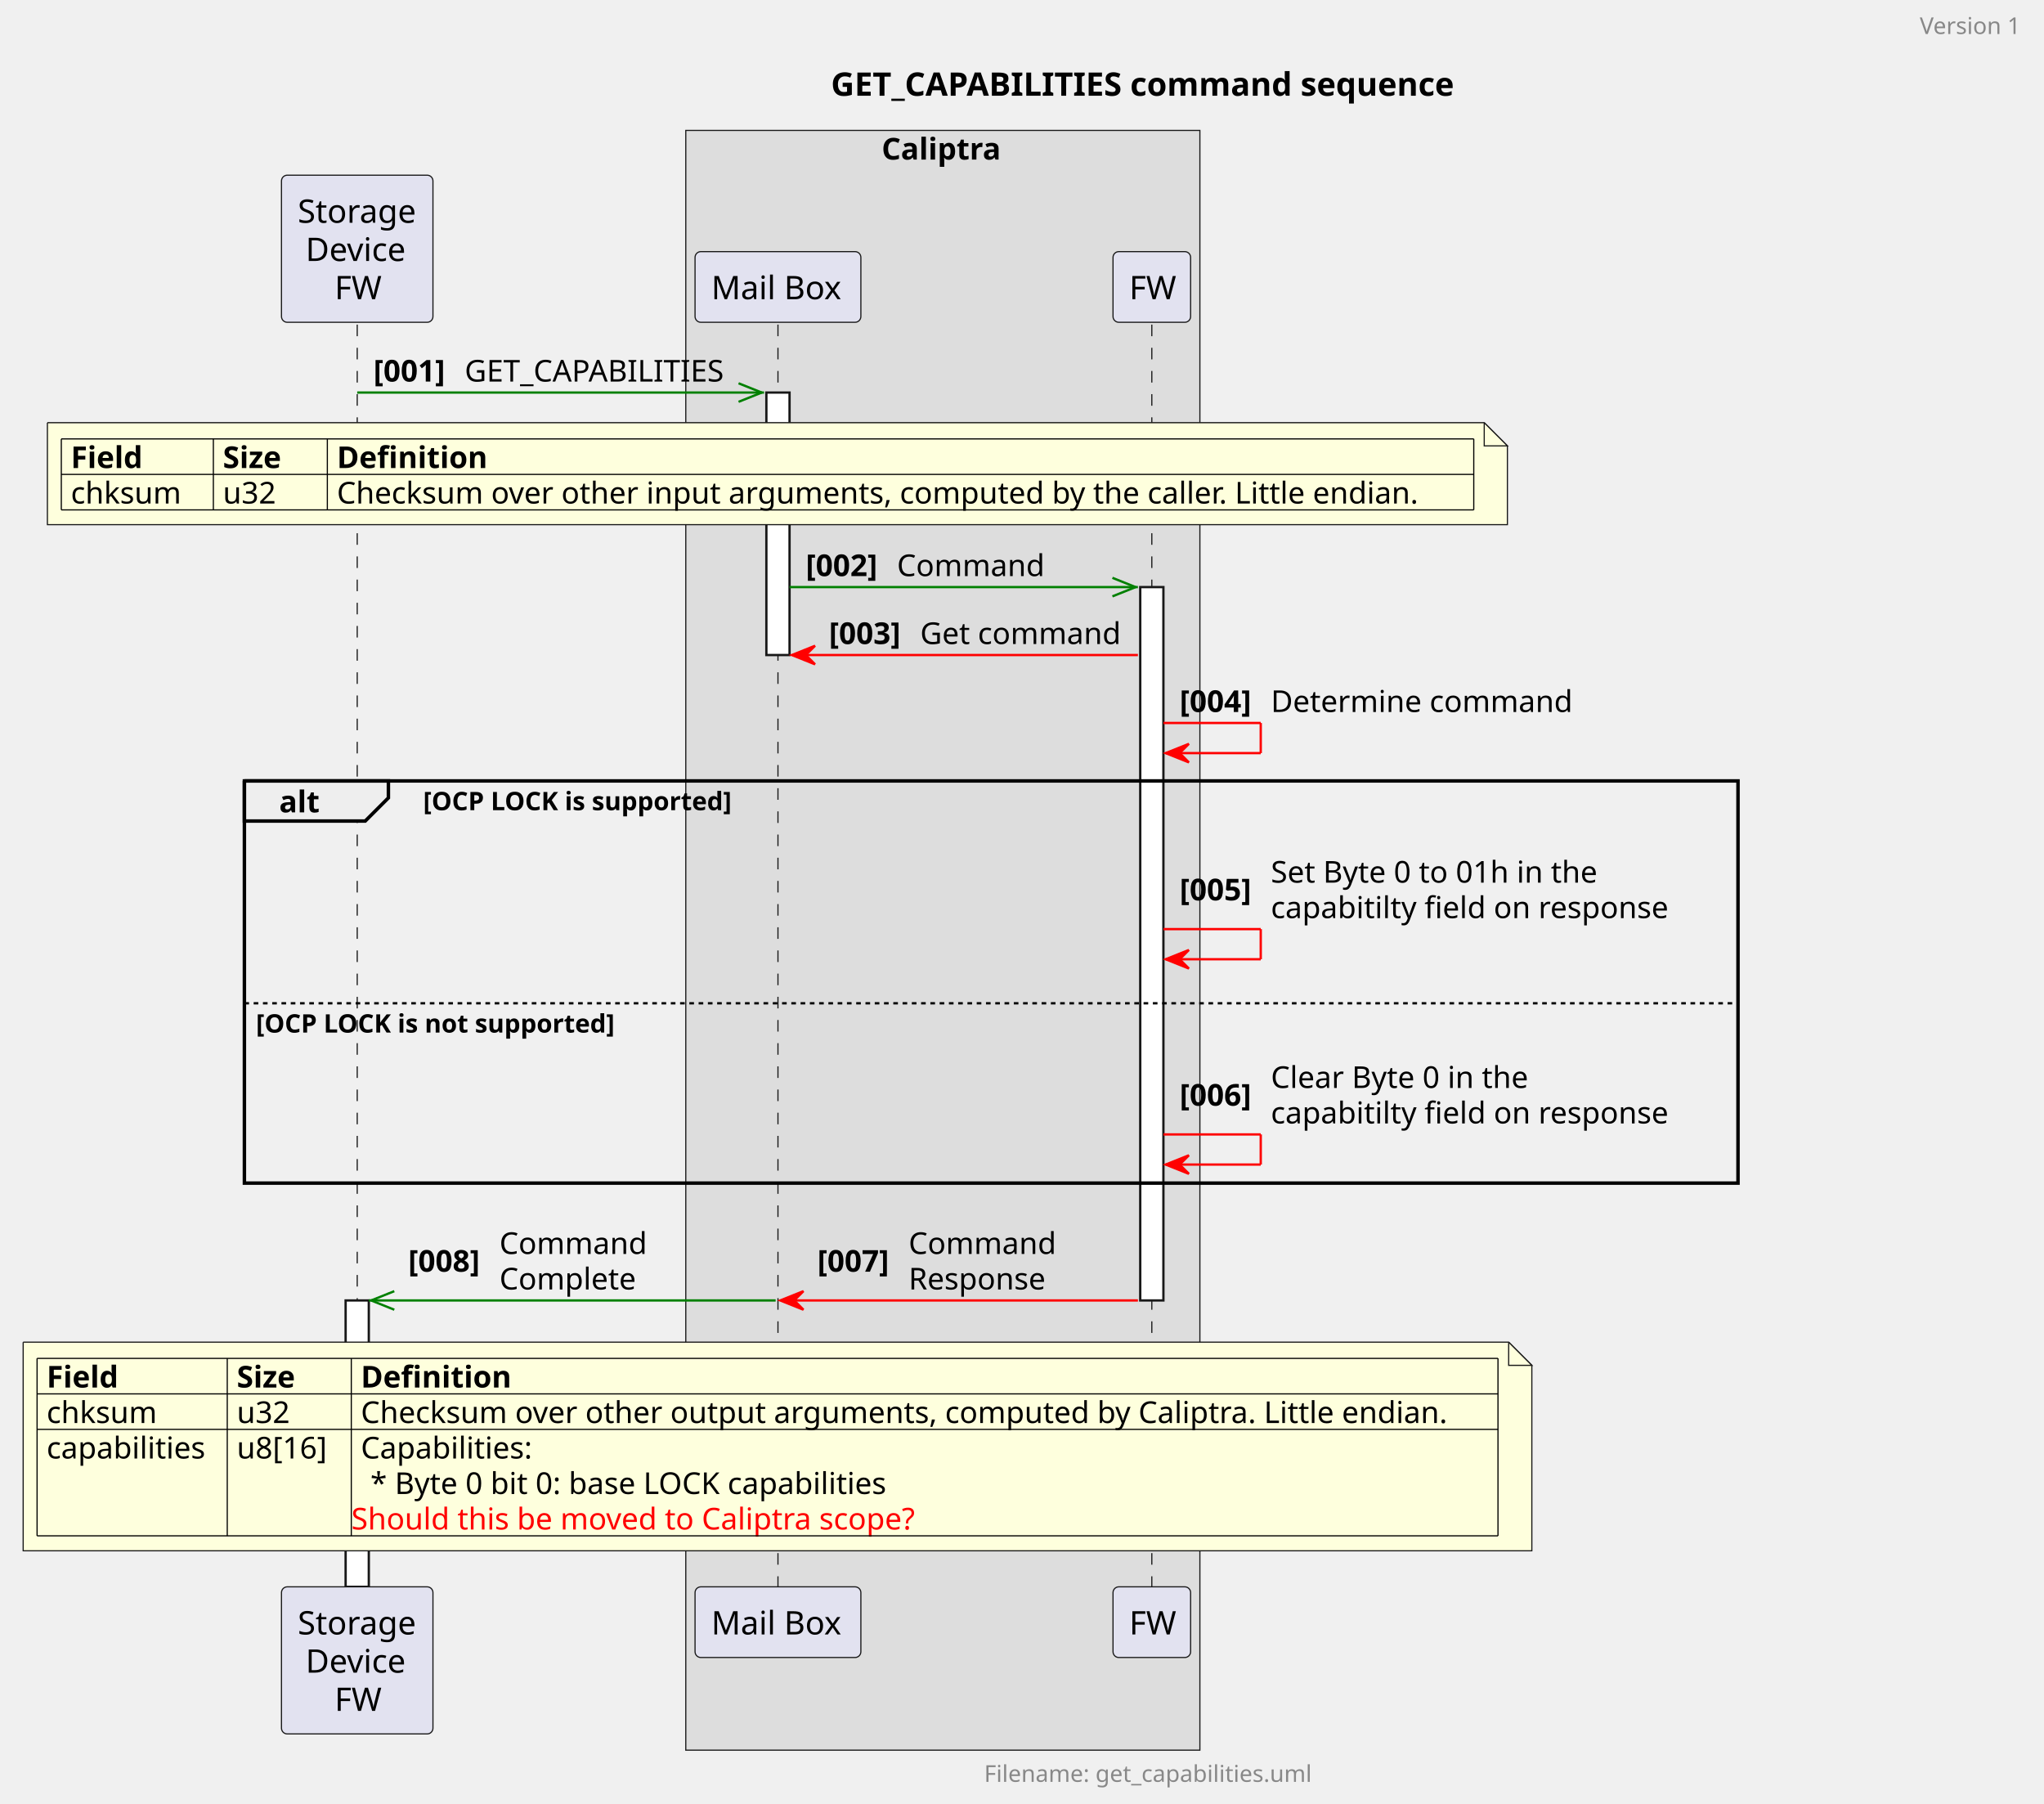
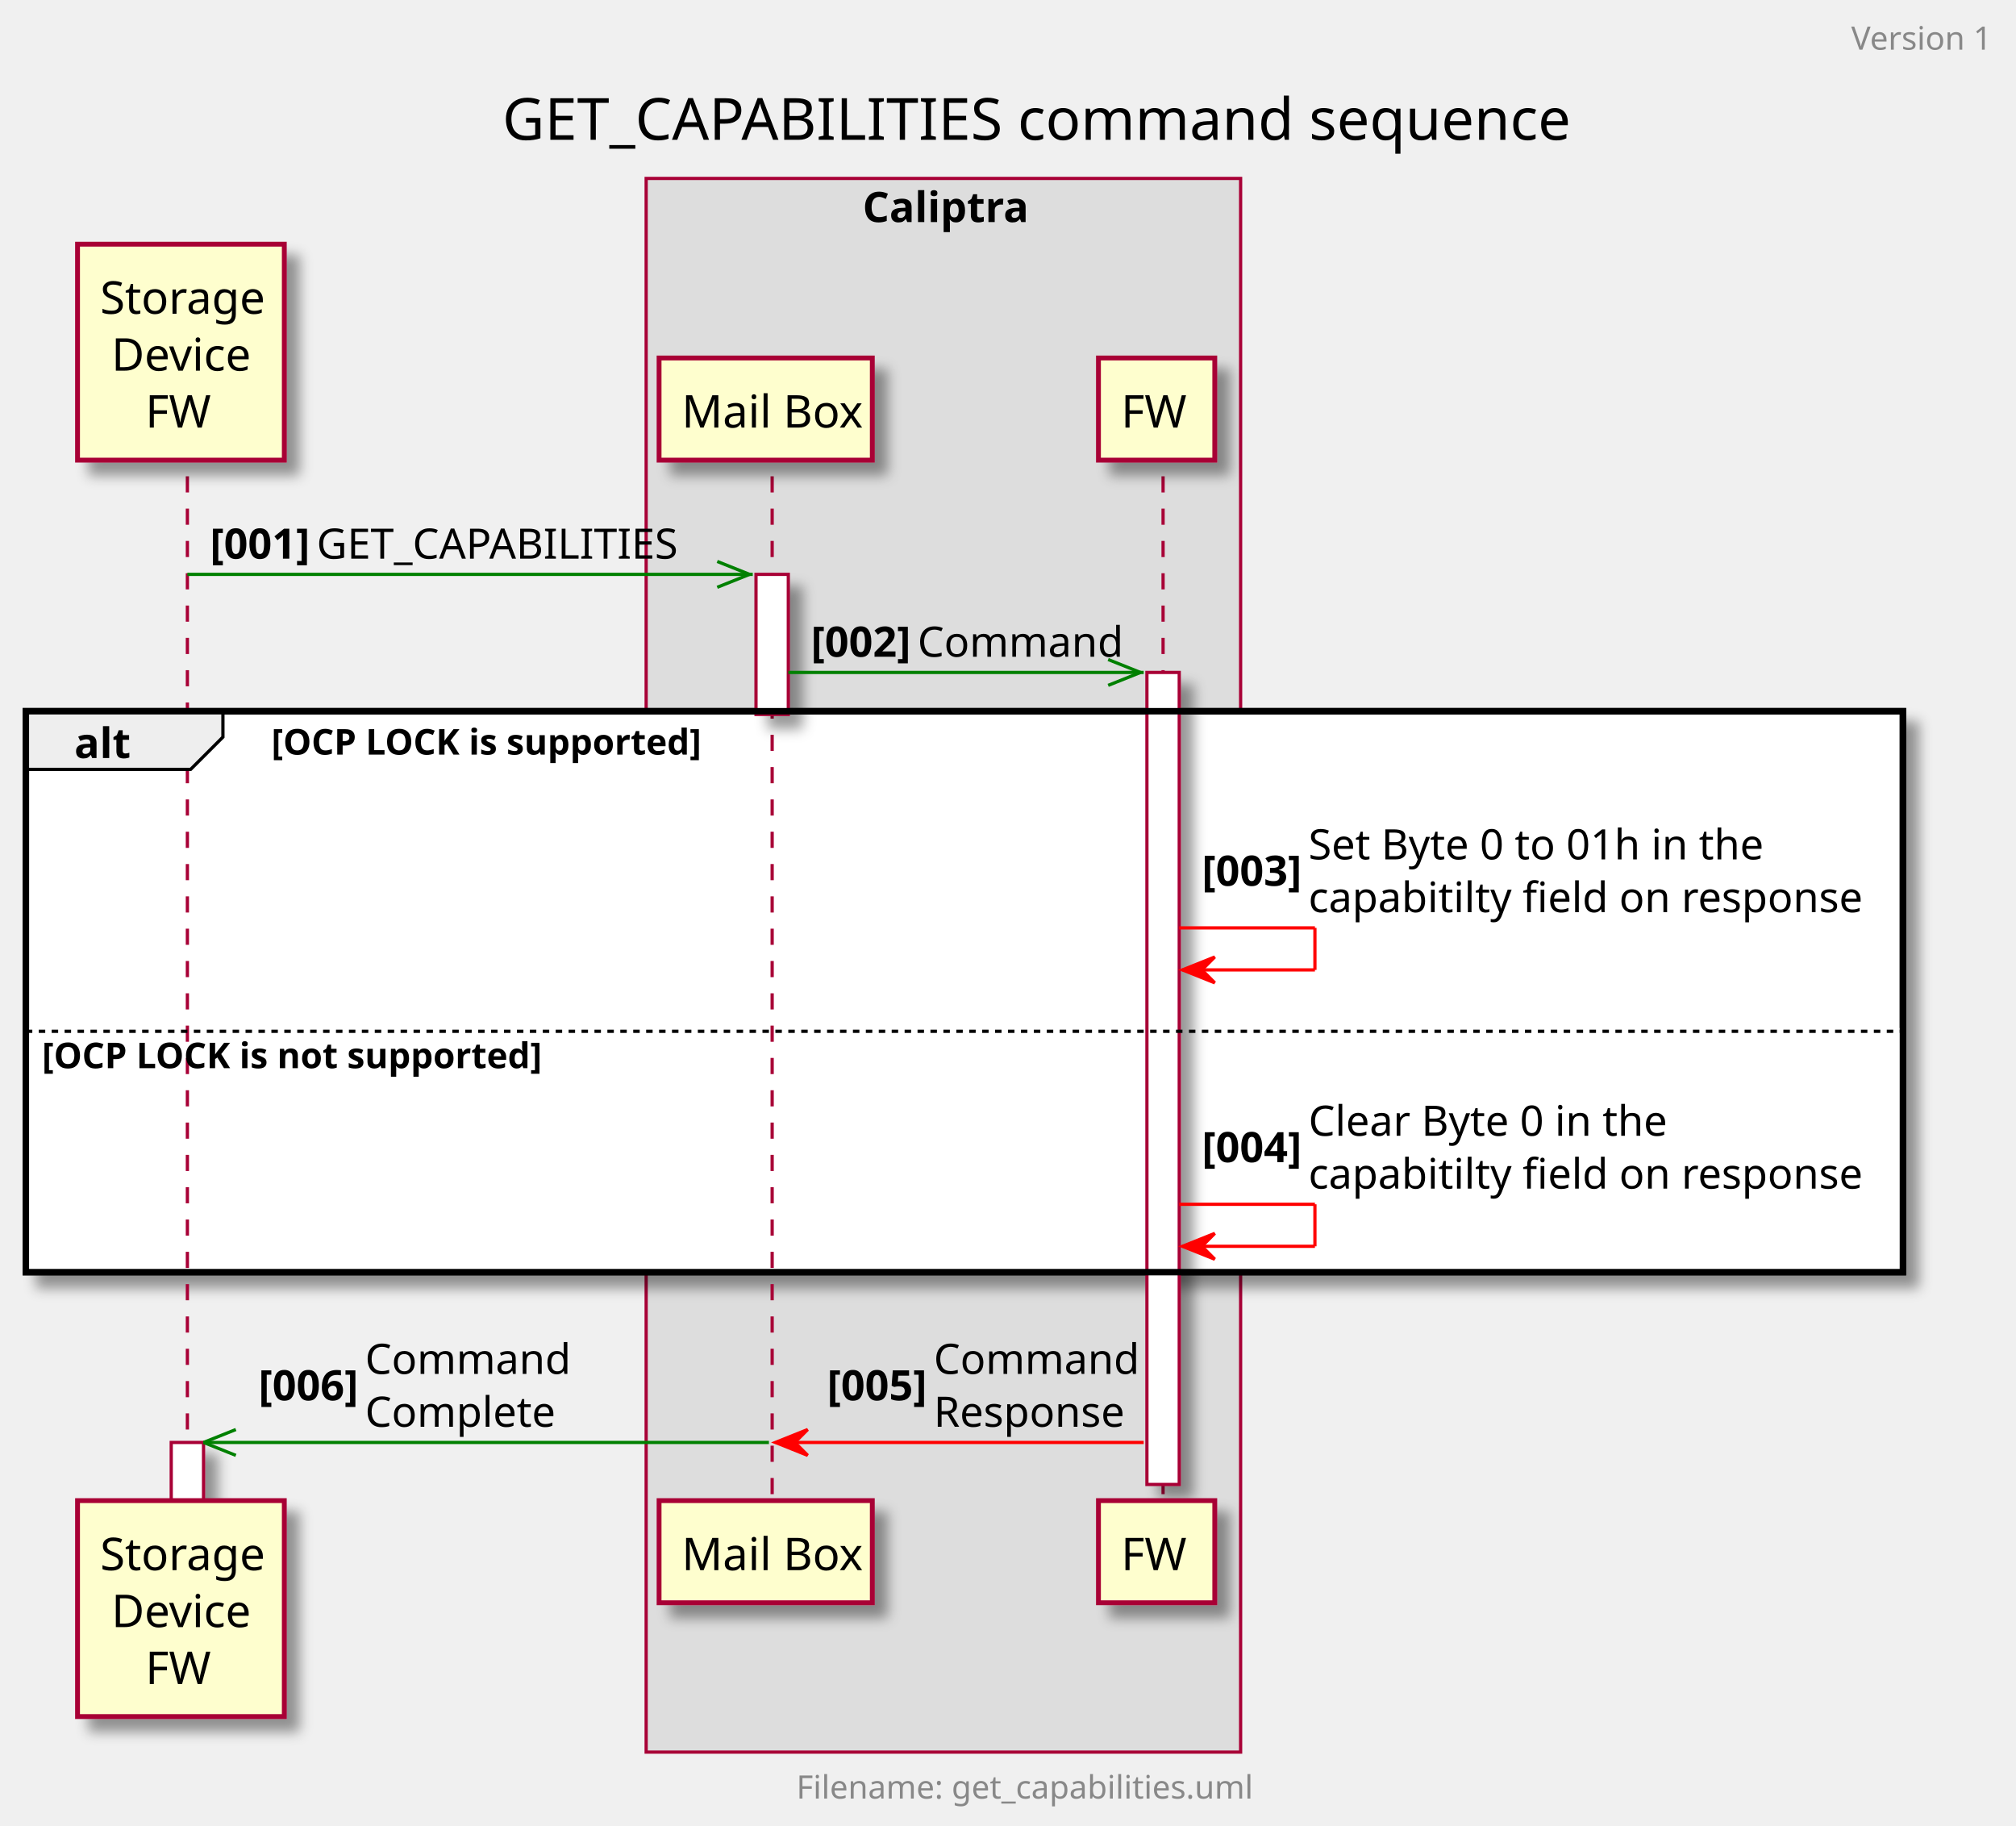
- <svg xmlns="http://www.w3.org/2000/svg" contentStyleType="text/css" data-diagram-type="SEQUENCE" height="778px" preserveAspectRatio="none" style="width:882px;height:778px;background:#FFFFFF;" version="1.1" viewBox="0 0 882 778" width="882px" zoomAndPan="magnify">
-   <defs />
+ <svg xmlns="http://www.w3.org/2000/svg" contentScriptType="application/ecmascript" contentStyleType="text/css" height="565px" preserveAspectRatio="none" style="width:624px;height:565px;background:#FFFFFF;" version="1.1" viewBox="0 0 624 565" width="624px" zoomAndPan="magnify">
+   <defs>
+     <filter height="300%" id="fzx68ti0in1d1" width="300%" x="-1" y="-1">
+       <feGaussianBlur result="blurOut" stdDeviation="2.0" />
+       <feColorMatrix in="blurOut" result="blurOut2" type="matrix" values="0 0 0 0 0 0 0 0 0 0 0 0 0 0 0 0 0 0 .4 0" />
+       <feOffset dx="4.0" dy="4.0" in="blurOut2" result="blurOut3" />
+       <feBlend in="SourceGraphic" in2="blurOut3" mode="normal" />
+     </filter>
+   </defs>
  <g>
-     <rect fill="#DDDDDD" height="698.785" style="stroke:#181818;stroke-width:0.5;" width="221.839" x="295.92" y="56.266" />
-     <text fill="#000000" font-family="sans-serif" font-size="13" font-weight="bold" lengthAdjust="spacing" textLength="52.794" x="380.443" y="68.834">Caliptra</text>
-     <text fill="#888888" font-family="sans-serif" font-size="10" lengthAdjust="spacing" textLength="46.025" x="828.394" y="14.668">Version 1</text>
-     <text fill="#000000" font-family="sans-serif" font-size="14" font-weight="bold" lengthAdjust="spacing" textLength="278.749" x="358.565" y="41.312">GET_CAPABILITIES command sequence</text>
-     <g>
-       <rect fill="transparent" height="544.545" width="8" x="150.642" y="140.041" />
-       <line style="stroke:#181818;stroke-width:0.5;stroke-dasharray:5.0,5.0;" x1="154.142" x2="154.142" y1="140.041" y2="684.586" />
-     </g>
-     <g>
-       <rect fill="#FFFFFF" height="123.553" style="stroke:#181818;stroke-width:1;" width="10" x="149.142" y="561.033" />
-     </g>
-     <g>
-       <rect fill="transparent" height="544.545" width="8" x="332.196" y="140.041" />
-       <line style="stroke:#181818;stroke-width:0.5;stroke-dasharray:5.0,5.0;" x1="335.696" x2="335.696" y1="140.041" y2="684.586" />
-     </g>
-     <g>
-       <rect fill="#FFFFFF" height="113.242" style="stroke:#181818;stroke-width:1;" width="10" x="330.696" y="169.352" />
-     </g>
-     <g>
-       <rect fill="transparent" height="544.545" width="8" x="493.518" y="140.041" />
-       <line style="stroke:#181818;stroke-width:0.5;stroke-dasharray:5.0,5.0;" x1="497.018" x2="497.018" y1="140.041" y2="684.586" />
-     </g>
-     <g>
-       <rect fill="#FFFFFF" height="307.75" style="stroke:#181818;stroke-width:1;" width="10" x="492.018" y="253.283" />
-     </g>
-     <rect fill="#E2E2F0" height="63.465" rx="2.5" ry="2.5" style="stroke:#181818;stroke-width:0.5;" width="65.365" x="121.459" y="75.576" />
-     <text fill="#000000" font-family="sans-serif" font-size="14" lengthAdjust="spacing" textLength="51.365" x="128.459" y="96.111">Storage</text>
-     <text fill="#000000" font-family="sans-serif" font-size="14" lengthAdjust="spacing" textLength="44.55" x="131.867" y="112.6">Device</text>
-     <text fill="#000000" font-family="sans-serif" font-size="14" lengthAdjust="spacing" textLength="19.482" x="144.401" y="129.088">FW</text>
-     <rect fill="#E2E2F0" height="30.488" rx="2.5" ry="2.5" style="stroke:#181818;stroke-width:0.5;" width="71.552" x="299.92" y="108.553" />
-     <text fill="#000000" font-family="sans-serif" font-size="14" lengthAdjust="spacing" textLength="57.552" x="306.92" y="129.088">Mail Box</text>
-     <rect fill="#E2E2F0" height="30.488" rx="2.5" ry="2.5" style="stroke:#181818;stroke-width:0.5;" width="33.482" x="480.277" y="108.553" />
-     <text fill="#000000" font-family="sans-serif" font-size="14" lengthAdjust="spacing" textLength="19.482" x="487.277" y="129.088">FW</text>
-     <rect fill="#E2E2F0" height="63.465" rx="2.5" ry="2.5" style="stroke:#181818;stroke-width:0.5;" width="65.365" x="121.459" y="684.586" />
-     <text fill="#000000" font-family="sans-serif" font-size="14" lengthAdjust="spacing" textLength="51.365" x="128.459" y="705.121">Storage</text>
-     <text fill="#000000" font-family="sans-serif" font-size="14" lengthAdjust="spacing" textLength="44.55" x="131.867" y="721.609">Device</text>
-     <text fill="#000000" font-family="sans-serif" font-size="14" lengthAdjust="spacing" textLength="19.482" x="144.401" y="738.098">FW</text>
-     <rect fill="#E2E2F0" height="30.488" rx="2.5" ry="2.5" style="stroke:#181818;stroke-width:0.5;" width="71.552" x="299.92" y="684.586" />
-     <text fill="#000000" font-family="sans-serif" font-size="14" lengthAdjust="spacing" textLength="57.552" x="306.92" y="705.121">Mail Box</text>
-     <rect fill="#E2E2F0" height="30.488" rx="2.5" ry="2.5" style="stroke:#181818;stroke-width:0.5;" width="33.482" x="480.277" y="684.586" />
-     <text fill="#000000" font-family="sans-serif" font-size="14" lengthAdjust="spacing" textLength="19.482" x="487.277" y="705.121">FW</text>
-     <line style="stroke:#008000;stroke-width:1;" x1="328.696" x2="318.696" y1="169.352" y2="165.352" />
-     <line style="stroke:#008000;stroke-width:1;" x1="328.696" x2="318.696" y1="169.352" y2="173.352" />
-     <line style="stroke:#008000;stroke-width:1;" x1="154.142" x2="329.696" y1="169.352" y2="169.352" />
-     <text fill="#000000" font-family="sans-serif" font-size="13" font-weight="bold" lengthAdjust="spacing" textLength="35.363" x="161.142" y="164.609">[001]</text>
-     <text fill="#000000" font-family="sans-serif" font-size="13" lengthAdjust="spacing" textLength="113.191" x="200.505" y="164.609">GET_CAPABILITIES</text>
-     <path d="M20.455,182.352 L20.455,226.352 L650.455,226.352 L650.455,192.352 L640.455,182.352 L20.455,182.352 " fill="#FEFFDD" style="stroke:#181818;stroke-width:0.5;" />
-     <path d="M640.455,182.352 L640.455,192.352 L650.455,192.352 L640.455,182.352 " fill="#FEFFDD" style="stroke:#181818;stroke-width:0.5;" />
-     <text fill="#000000" font-family="sans-serif" font-size="13" lengthAdjust="spacing" textLength="4.113" x="26.455" y="201.92"> </text>
-     <text fill="#000000" font-family="sans-serif" font-size="13" font-weight="bold" lengthAdjust="spacing" textLength="32.151" x="30.568" y="201.92">Field</text>
-     <text fill="#000000" font-family="sans-serif" font-size="13" lengthAdjust="spacing" textLength="4.113" x="92.064" y="201.92"> </text>
-     <text fill="#000000" font-family="sans-serif" font-size="13" font-weight="bold" lengthAdjust="spacing" textLength="26.952" x="96.177" y="201.92">Size</text>
-     <text fill="#000000" font-family="sans-serif" font-size="13" lengthAdjust="spacing" textLength="4.113" x="141.252" y="201.92"> </text>
-     <text fill="#000000" font-family="sans-serif" font-size="13" font-weight="bold" lengthAdjust="spacing" textLength="66.644" x="145.365" y="201.92">Definition</text>
-     <text fill="#000000" font-family="sans-serif" font-size="13" lengthAdjust="spacing" textLength="49.156" x="30.568" y="217.231">chksum</text>
-     <text fill="#000000" font-family="sans-serif" font-size="13" lengthAdjust="spacing" textLength="24.508" x="96.177" y="217.231">u32</text>
-     <text fill="#000000" font-family="sans-serif" font-size="13" lengthAdjust="spacing" textLength="486.459" x="145.365" y="217.231">Checksum over other input arguments, computed by the caller. Little endian.</text>
-     <line style="stroke:#000000;stroke-width:0.5;" x1="26.455" x2="635.938" y1="189.352" y2="189.352" />
-     <line style="stroke:#000000;stroke-width:0.5;" x1="26.455" x2="635.938" y1="204.662" y2="204.662" />
-     <line style="stroke:#000000;stroke-width:0.5;" x1="26.455" x2="635.938" y1="219.973" y2="219.973" />
-     <line style="stroke:#000000;stroke-width:0.5;" x1="26.455" x2="26.455" y1="189.352" y2="219.973" />
-     <line style="stroke:#000000;stroke-width:0.5;" x1="92.064" x2="92.064" y1="189.352" y2="219.973" />
-     <line style="stroke:#000000;stroke-width:0.5;" x1="141.252" x2="141.252" y1="189.352" y2="219.973" />
-     <line style="stroke:#000000;stroke-width:0.5;" x1="635.938" x2="635.938" y1="189.352" y2="219.973" />
-     <line style="stroke:#008000;stroke-width:1;" x1="490.018" x2="480.018" y1="253.283" y2="249.283" />
-     <line style="stroke:#008000;stroke-width:1;" x1="490.018" x2="480.018" y1="253.283" y2="257.283" />
-     <line style="stroke:#008000;stroke-width:1;" x1="340.696" x2="491.018" y1="253.283" y2="253.283" />
-     <text fill="#000000" font-family="sans-serif" font-size="13" font-weight="bold" lengthAdjust="spacing" textLength="35.363" x="347.696" y="248.541">[002]</text>
-     <text fill="#000000" font-family="sans-serif" font-size="13" lengthAdjust="spacing" textLength="64.683" x="387.059" y="248.541">Command</text>
-     <polygon fill="#FF0000" points="351.696,278.594,341.696,282.594,351.696,286.594,347.696,282.594" style="stroke:#FF0000;stroke-width:1;" />
-     <line style="stroke:#FF0000;stroke-width:1;" x1="345.696" x2="491.018" y1="282.594" y2="282.594" />
-     <text fill="#000000" font-family="sans-serif" font-size="13" font-weight="bold" lengthAdjust="spacing" textLength="35.363" x="357.696" y="277.852">[003]</text>
-     <text fill="#000000" font-family="sans-serif" font-size="13" lengthAdjust="spacing" textLength="87.96" x="397.059" y="277.852">Get command</text>
-     <line style="stroke:#FF0000;stroke-width:1;" x1="502.018" x2="544.018" y1="311.904" y2="311.904" />
-     <line style="stroke:#FF0000;stroke-width:1;" x1="544.018" x2="544.018" y1="311.904" y2="324.904" />
-     <line style="stroke:#FF0000;stroke-width:1;" x1="503.018" x2="544.018" y1="324.904" y2="324.904" />
-     <polygon fill="#FF0000" points="513.018,320.904,503.018,324.904,513.018,328.904,509.018,324.904" style="stroke:#FF0000;stroke-width:1;" />
-     <text fill="#000000" font-family="sans-serif" font-size="13" font-weight="bold" lengthAdjust="spacing" textLength="35.363" x="509.018" y="307.162">[004]</text>
-     <text fill="#000000" font-family="sans-serif" font-size="13" lengthAdjust="spacing" textLength="132.069" x="548.381" y="307.162">Determine command</text>
-     <path d="M105.459,336.904 L167.598,336.904 L167.598,344.215 L157.598,354.215 L105.459,354.215 L105.459,336.904 " fill="#EEEEEE" style="stroke:#000000;stroke-width:1.5;" />
-     <rect fill="transparent" height="173.508" style="stroke:#000000;stroke-width:1.5;" width="644.5" x="105.459" y="336.904" />
-     <text fill="#000000" font-family="sans-serif" font-size="13" font-weight="bold" lengthAdjust="spacing" textLength="17.139" x="120.459" y="350.473">alt</text>
-     <text fill="#000000" font-family="sans-serif" font-size="11" font-weight="bold" lengthAdjust="spacing" textLength="141.802" x="182.598" y="349.539">[OCP LOCK is supported]</text>
-     <line style="stroke:#000000;stroke-width:1;stroke-dasharray:2.0,2.0;" x1="105.459" x2="749.96" y1="432.836" y2="432.836" />
-     <text fill="#000000" font-family="sans-serif" font-size="11" font-weight="bold" lengthAdjust="spacing" textLength="164.135" x="110.459" y="445.471">[OCP LOCK is not supported]</text>
-     <line style="stroke:#FF0000;stroke-width:1;" x1="502.018" x2="544.018" y1="400.836" y2="400.836" />
-     <line style="stroke:#FF0000;stroke-width:1;" x1="544.018" x2="544.018" y1="400.836" y2="413.836" />
-     <line style="stroke:#FF0000;stroke-width:1;" x1="503.018" x2="544.018" y1="413.836" y2="413.836" />
-     <polygon fill="#FF0000" points="513.018,409.836,503.018,413.836,513.018,417.836,509.018,413.836" style="stroke:#FF0000;stroke-width:1;" />
-     <text fill="#000000" font-family="sans-serif" font-size="13" font-weight="bold" lengthAdjust="spacing" textLength="35.363" x="509.018" y="388.438">[005]</text>
-     <text fill="#000000" font-family="sans-serif" font-size="13" lengthAdjust="spacing" textLength="147.735" x="548.381" y="380.783">Set Byte 0 to 01h in the</text>
-     <text fill="#000000" font-family="sans-serif" font-size="13" lengthAdjust="spacing" textLength="178.579" x="548.381" y="396.094">capabitilty field on response</text>
-     <line style="stroke:#FF0000;stroke-width:1;" x1="502.018" x2="544.018" y1="489.412" y2="489.412" />
-     <line style="stroke:#FF0000;stroke-width:1;" x1="544.018" x2="544.018" y1="489.412" y2="502.412" />
-     <line style="stroke:#FF0000;stroke-width:1;" x1="503.018" x2="544.018" y1="502.412" y2="502.412" />
-     <polygon fill="#FF0000" points="513.018,498.412,503.018,502.412,513.018,506.412,509.018,502.412" style="stroke:#FF0000;stroke-width:1;" />
-     <text fill="#000000" font-family="sans-serif" font-size="13" font-weight="bold" lengthAdjust="spacing" textLength="35.363" x="509.018" y="477.015">[006]</text>
-     <text fill="#000000" font-family="sans-serif" font-size="13" lengthAdjust="spacing" textLength="115.54" x="548.381" y="469.359">Clear Byte 0 in the</text>
-     <text fill="#000000" font-family="sans-serif" font-size="13" lengthAdjust="spacing" textLength="178.579" x="548.381" y="484.67">capabitilty field on response</text>
-     <polygon fill="#FF0000" points="346.696,557.033,336.696,561.033,346.696,565.033,342.696,561.033" style="stroke:#FF0000;stroke-width:1;" />
-     <line style="stroke:#FF0000;stroke-width:1;" x1="340.696" x2="491.018" y1="561.033" y2="561.033" />
-     <text fill="#000000" font-family="sans-serif" font-size="13" font-weight="bold" lengthAdjust="spacing" textLength="35.363" x="352.696" y="548.636">[007]</text>
-     <text fill="#000000" font-family="sans-serif" font-size="13" lengthAdjust="spacing" textLength="64.683" x="392.059" y="540.981">Command</text>
-     <text fill="#000000" font-family="sans-serif" font-size="13" lengthAdjust="spacing" textLength="60.195" x="392.059" y="556.291">Response</text>
-     <line style="stroke:#008000;stroke-width:1;" x1="160.142" x2="170.142" y1="561.033" y2="557.033" />
-     <line style="stroke:#008000;stroke-width:1;" x1="160.142" x2="170.142" y1="561.033" y2="565.033" />
-     <line style="stroke:#008000;stroke-width:1;" x1="159.142" x2="334.696" y1="561.033" y2="561.033" />
-     <text fill="#000000" font-family="sans-serif" font-size="13" font-weight="bold" lengthAdjust="spacing" textLength="35.363" x="176.142" y="548.636">[008]</text>
-     <text fill="#000000" font-family="sans-serif" font-size="13" lengthAdjust="spacing" textLength="64.683" x="215.505" y="540.981">Command</text>
-     <text fill="#000000" font-family="sans-serif" font-size="13" lengthAdjust="spacing" textLength="60.404" x="215.505" y="556.291">Complete</text>
-     <path d="M10,579.033 L10,669.033 L661,669.033 L661,589.033 L651,579.033 L10,579.033 " fill="#FEFFDD" style="stroke:#181818;stroke-width:0.5;" />
-     <path d="M651,579.033 L651,589.033 L661,589.033 L651,579.033 " fill="#FEFFDD" style="stroke:#181818;stroke-width:0.5;" />
-     <text fill="#000000" font-family="sans-serif" font-size="13" lengthAdjust="spacing" textLength="4.113" x="16" y="598.602"> </text>
-     <text fill="#000000" font-family="sans-serif" font-size="13" font-weight="bold" lengthAdjust="spacing" textLength="32.151" x="20.113" y="598.602">Field</text>
-     <text fill="#000000" font-family="sans-serif" font-size="13" lengthAdjust="spacing" textLength="4.113" x="98.062" y="598.602"> </text>
-     <text fill="#000000" font-family="sans-serif" font-size="13" font-weight="bold" lengthAdjust="spacing" textLength="26.952" x="102.176" y="598.602">Size</text>
-     <text fill="#000000" font-family="sans-serif" font-size="13" lengthAdjust="spacing" textLength="4.113" x="151.586" y="598.602"> </text>
-     <text fill="#000000" font-family="sans-serif" font-size="13" font-weight="bold" lengthAdjust="spacing" textLength="66.644" x="155.699" y="598.602">Definition</text>
-     <text fill="#000000" font-family="sans-serif" font-size="13" lengthAdjust="spacing" textLength="49.156" x="20.113" y="613.912">chksum</text>
-     <text fill="#000000" font-family="sans-serif" font-size="13" lengthAdjust="spacing" textLength="24.508" x="102.176" y="613.912">u32</text>
-     <text fill="#000000" font-family="sans-serif" font-size="13" lengthAdjust="spacing" textLength="486.58" x="155.699" y="613.912">Checksum over other output arguments, computed by Caliptra. Little endian.</text>
-     <text fill="#000000" font-family="sans-serif" font-size="13" lengthAdjust="spacing" textLength="71.144" x="20.113" y="629.223">capabilities</text>
-     <text fill="#000000" font-family="sans-serif" font-size="13" lengthAdjust="spacing" textLength="41.184" x="102.176" y="629.223">u8[16]</text>
-     <text fill="#000000" font-family="sans-serif" font-size="13" lengthAdjust="spacing" textLength="77.594" x="155.699" y="629.223">Capabilities:</text>
-     <text fill="#000000" font-family="sans-serif" font-size="13" lengthAdjust="spacing" textLength="233.676" x="159.812" y="644.533">* Byte 0 bit 0: base LOCK capabilities</text>
-     <text fill="#FF0000" font-family="sans-serif" font-size="13" lengthAdjust="spacing" textLength="253.018" x="151.586" y="659.844">Should this be moved to Caliptra scope?</text>
-     <line style="stroke:#000000;stroke-width:0.5;" x1="16" x2="646.392" y1="586.033" y2="586.033" />
-     <line style="stroke:#000000;stroke-width:0.5;" x1="16" x2="646.392" y1="601.344" y2="601.344" />
-     <line style="stroke:#000000;stroke-width:0.5;" x1="16" x2="646.392" y1="616.654" y2="616.654" />
-     <line style="stroke:#000000;stroke-width:0.5;" x1="16" x2="646.392" y1="662.586" y2="662.586" />
-     <line style="stroke:#000000;stroke-width:0.5;" x1="16" x2="16" y1="586.033" y2="662.586" />
-     <line style="stroke:#000000;stroke-width:0.5;" x1="98.062" x2="98.062" y1="586.033" y2="662.586" />
-     <line style="stroke:#000000;stroke-width:0.5;" x1="151.586" x2="151.586" y1="586.033" y2="662.586" />
-     <line style="stroke:#000000;stroke-width:0.5;" x1="646.392" x2="646.392" y1="586.033" y2="662.586" />
-     <text fill="#888888" font-family="sans-serif" font-size="10" lengthAdjust="spacing" textLength="146.548" x="424.665" y="768.719">Filename: get_capabilities.uml</text>
+     <rect fill="#DDDDDD" height="487.008" style="stroke:#A80036;stroke-width:1.0;" width="184" x="200" y="55.219" />
+     <text fill="#000000" font-family="sans-serif" font-size="13" font-weight="bold" lengthAdjust="spacing" textLength="50" x="267" y="68.714">Caliptra</text>
+     <text fill="#888888" font-family="sans-serif" font-size="10" lengthAdjust="spacing" textLength="44" x="573" y="15.381">Version 1</text>
+     <text fill="#000000" font-family="sans-serif" font-size="18" lengthAdjust="spacing" textLength="330" x="155.5" y="43.264">GET_CAPABILITIES command sequence</text>
+     <rect fill="#FFFFFF" filter="url(#fzx68ti0in1d1)" height="173.594" style="stroke:#000000;stroke-width:2.0;" width="581" x="8" y="220.102" />
+     <rect fill="#FFFFFF" height="75.539" style="stroke:none;stroke-width:1.0;" width="581" x="8" y="318.156" />
+     <line style="stroke:#A80036;stroke-width:1.0;stroke-dasharray:5.0,5.0;" x1="58" x2="58" y1="147.398" y2="464.398" />
+     <rect fill="#FFFFFF" filter="url(#fzx68ti0in1d1)" height="18" style="stroke:#A80036;stroke-width:1.0;" width="10" x="53" y="446.398" />
+     <line style="stroke:#A80036;stroke-width:1.0;stroke-dasharray:5.0,5.0;" x1="239" x2="239" y1="147.398" y2="464.398" />
+     <rect fill="#FFFFFF" filter="url(#fzx68ti0in1d1)" height="43.352" style="stroke:#A80036;stroke-width:1.0;" width="10" x="234" y="177.75" />
+     <line style="stroke:#A80036;stroke-width:1.0;stroke-dasharray:5.0,5.0;" x1="360" x2="360" y1="147.398" y2="464.398" />
+     <rect fill="#FFFFFF" filter="url(#fzx68ti0in1d1)" height="251.297" style="stroke:#A80036;stroke-width:1.0;" width="10" x="355" y="208.102" />
+     <rect fill="#FEFECE" filter="url(#fzx68ti0in1d1)" height="66.828" style="stroke:#A80036;stroke-width:1.5;" width="64" x="24" y="75.57" />
+     <text fill="#000000" font-family="sans-serif" font-size="14" lengthAdjust="spacing" textLength="50" x="31" y="97.103">Storage</text>
+     <text fill="#000000" font-family="sans-serif" font-size="14" lengthAdjust="spacing" textLength="43" x="34.5" y="114.713">Device</text>
+     <text fill="#000000" font-family="sans-serif" font-size="14" lengthAdjust="spacing" textLength="22" x="45" y="132.322">FW</text>
+     <rect fill="#FEFECE" filter="url(#fzx68ti0in1d1)" height="31.609" style="stroke:#A80036;stroke-width:1.5;" width="66" x="204" y="110.789" />
+     <text fill="#000000" font-family="sans-serif" font-size="14" lengthAdjust="spacing" textLength="52" x="211" y="132.322">Mail Box</text>
+     <rect fill="#FEFECE" filter="url(#fzx68ti0in1d1)" height="31.609" style="stroke:#A80036;stroke-width:1.5;" width="36" x="340" y="110.789" />
+     <text fill="#000000" font-family="sans-serif" font-size="14" lengthAdjust="spacing" textLength="22" x="347" y="132.322">FW</text>
+     <rect fill="#FEFECE" filter="url(#fzx68ti0in1d1)" height="66.828" style="stroke:#A80036;stroke-width:1.5;" width="64" x="24" y="464.398" />
+     <text fill="#000000" font-family="sans-serif" font-size="14" lengthAdjust="spacing" textLength="50" x="31" y="485.932">Storage</text>
+     <text fill="#000000" font-family="sans-serif" font-size="14" lengthAdjust="spacing" textLength="43" x="34.5" y="503.541">Device</text>
+     <text fill="#000000" font-family="sans-serif" font-size="14" lengthAdjust="spacing" textLength="22" x="45" y="521.15">FW</text>
+     <rect fill="#FEFECE" filter="url(#fzx68ti0in1d1)" height="31.609" style="stroke:#A80036;stroke-width:1.5;" width="66" x="204" y="464.398" />
+     <text fill="#000000" font-family="sans-serif" font-size="14" lengthAdjust="spacing" textLength="52" x="211" y="485.932">Mail Box</text>
+     <rect fill="#FEFECE" filter="url(#fzx68ti0in1d1)" height="31.609" style="stroke:#A80036;stroke-width:1.5;" width="36" x="340" y="464.398" />
+     <text fill="#000000" font-family="sans-serif" font-size="14" lengthAdjust="spacing" textLength="22" x="347" y="485.932">FW</text>
+     <line style="stroke:#008000;stroke-width:1.0;" x1="232" x2="222" y1="177.75" y2="173.75" />
+     <line style="stroke:#008000;stroke-width:1.0;" x1="232" x2="222" y1="177.75" y2="181.75" />
+     <line style="stroke:#008000;stroke-width:1.0;" x1="58" x2="233" y1="177.75" y2="177.75" />
+     <text fill="#000000" font-family="sans-serif" font-size="13" font-weight="bold" lengthAdjust="spacing" textLength="29" x="65" y="172.894">[001]</text>
+     <text fill="#000000" font-family="sans-serif" font-size="13" lengthAdjust="spacing" textLength="119" x="98" y="172.894">GET_CAPABILITIES</text>
+     <line style="stroke:#008000;stroke-width:1.0;" x1="353" x2="343" y1="208.102" y2="204.102" />
+     <line style="stroke:#008000;stroke-width:1.0;" x1="353" x2="343" y1="208.102" y2="212.102" />
+     <line style="stroke:#008000;stroke-width:1.0;" x1="244" x2="354" y1="208.102" y2="208.102" />
+     <text fill="#000000" font-family="sans-serif" font-size="13" font-weight="bold" lengthAdjust="spacing" textLength="29" x="251" y="203.245">[002]</text>
+     <text fill="#000000" font-family="sans-serif" font-size="13" lengthAdjust="spacing" textLength="59" x="284" y="203.245">Command</text>
+     <path d="M8,220.102 L69,220.102 L69,228.102 L59,238.102 L8,238.102 L8,220.102 " fill="#EEEEEE" style="stroke:#000000;stroke-width:1.0;" />
+     <rect fill="none" height="173.594" style="stroke:#000000;stroke-width:2.0;" width="581" x="8" y="220.102" />
+     <text fill="#000000" font-family="sans-serif" font-size="13" font-weight="bold" lengthAdjust="spacing" textLength="16" x="23" y="234.597">alt</text>
+     <text fill="#000000" font-family="sans-serif" font-size="11" font-weight="bold" lengthAdjust="spacing" textLength="138" x="84" y="233.52">[OCP LOCK is supported]</text>
+     <line style="stroke:#000000;stroke-width:1.0;stroke-dasharray:2.0,2.0;" x1="8" x2="589" y1="319.156" y2="319.156" />
+     <text fill="#000000" font-family="sans-serif" font-size="11" font-weight="bold" lengthAdjust="spacing" textLength="159" x="13" y="330.575">[OCP LOCK is not supported]</text>
+     <line style="stroke:#FF0000;stroke-width:1.0;" x1="365" x2="407" y1="287.156" y2="287.156" />
+     <line style="stroke:#FF0000;stroke-width:1.0;" x1="407" x2="407" y1="287.156" y2="300.156" />
+     <line style="stroke:#FF0000;stroke-width:1.0;" x1="366" x2="407" y1="300.156" y2="300.156" />
+     <polygon fill="#FF0000" points="376,296.156,366,300.156,376,304.156,372,300.156" style="stroke:#FF0000;stroke-width:1.0;" />
+     <text fill="#000000" font-family="sans-serif" font-size="13" font-weight="bold" lengthAdjust="spacing" textLength="29" x="372" y="274.124">[003]</text>
+     <text fill="#000000" font-family="sans-serif" font-size="13" lengthAdjust="spacing" textLength="138" x="405" y="265.948">Set Byte 0 to 01h in the</text>
+     <text fill="#000000" font-family="sans-serif" font-size="13" lengthAdjust="spacing" textLength="161" x="405" y="282.3">capabitilty field on response</text>
+     <line style="stroke:#FF0000;stroke-width:1.0;" x1="365" x2="407" y1="372.695" y2="372.695" />
+     <line style="stroke:#FF0000;stroke-width:1.0;" x1="407" x2="407" y1="372.695" y2="385.695" />
+     <line style="stroke:#FF0000;stroke-width:1.0;" x1="366" x2="407" y1="385.695" y2="385.695" />
+     <polygon fill="#FF0000" points="376,381.695,366,385.695,376,389.695,372,385.695" style="stroke:#FF0000;stroke-width:1.0;" />
+     <text fill="#000000" font-family="sans-serif" font-size="13" font-weight="bold" lengthAdjust="spacing" textLength="29" x="372" y="359.663">[004]</text>
+     <text fill="#000000" font-family="sans-serif" font-size="13" lengthAdjust="spacing" textLength="108" x="405" y="351.487">Clear Byte 0 in the</text>
+     <text fill="#000000" font-family="sans-serif" font-size="13" lengthAdjust="spacing" textLength="161" x="405" y="367.839">capabitilty field on response</text>
+     <polygon fill="#FF0000" points="250,442.398,240,446.398,250,450.398,246,446.398" style="stroke:#FF0000;stroke-width:1.0;" />
+     <line style="stroke:#FF0000;stroke-width:1.0;" x1="244" x2="354" y1="446.398" y2="446.398" />
+     <text fill="#000000" font-family="sans-serif" font-size="13" font-weight="bold" lengthAdjust="spacing" textLength="29" x="256" y="433.366">[005]</text>
+     <text fill="#000000" font-family="sans-serif" font-size="13" lengthAdjust="spacing" textLength="59" x="289" y="425.19">Command</text>
+     <text fill="#000000" font-family="sans-serif" font-size="13" lengthAdjust="spacing" textLength="58" x="289" y="441.542">Response</text>
+     <line style="stroke:#008000;stroke-width:1.0;" x1="63" x2="73" y1="446.398" y2="442.398" />
+     <line style="stroke:#008000;stroke-width:1.0;" x1="63" x2="73" y1="446.398" y2="450.398" />
+     <line style="stroke:#008000;stroke-width:1.0;" x1="63" x2="238" y1="446.398" y2="446.398" />
+     <text fill="#000000" font-family="sans-serif" font-size="13" font-weight="bold" lengthAdjust="spacing" textLength="29" x="80" y="433.366">[006]</text>
+     <text fill="#000000" font-family="sans-serif" font-size="13" lengthAdjust="spacing" textLength="59" x="113" y="425.19">Command</text>
+     <text fill="#000000" font-family="sans-serif" font-size="13" lengthAdjust="spacing" textLength="55" x="113" y="441.542">Complete</text>
+     <text fill="#888888" font-family="sans-serif" font-size="10" lengthAdjust="spacing" textLength="148" x="246.5" y="556.607">Filename: get_capabilities.uml</text>
  </g>
</svg>
